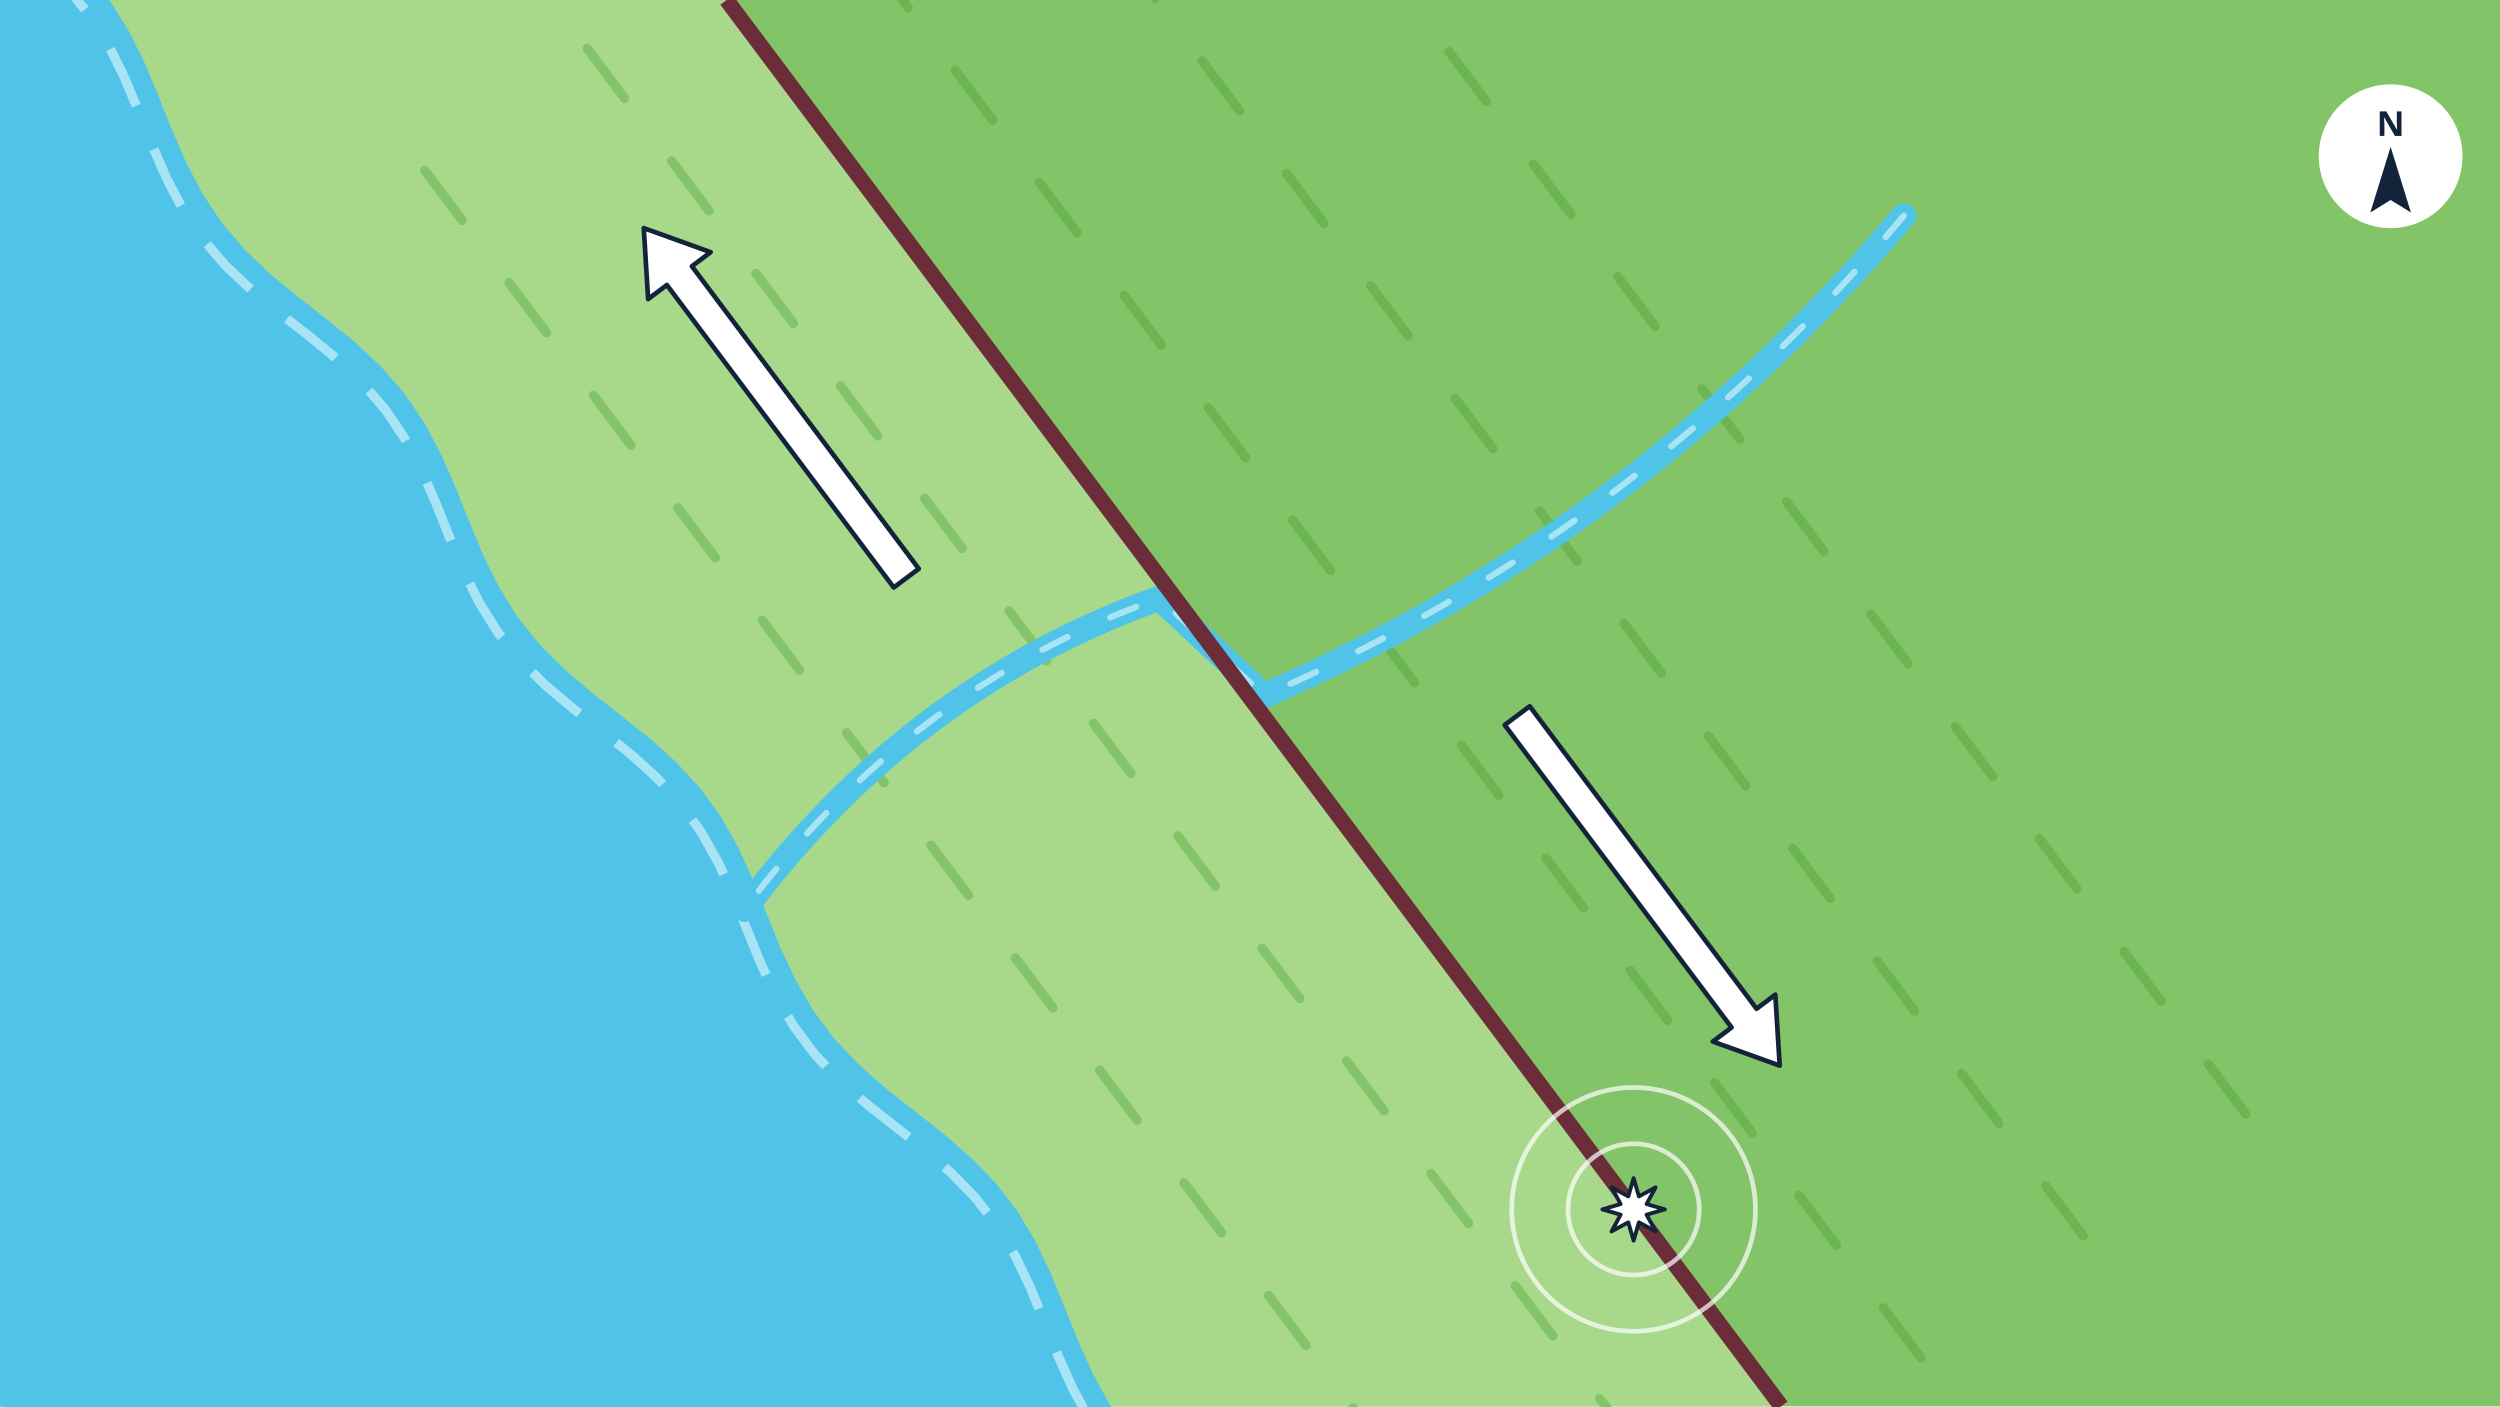
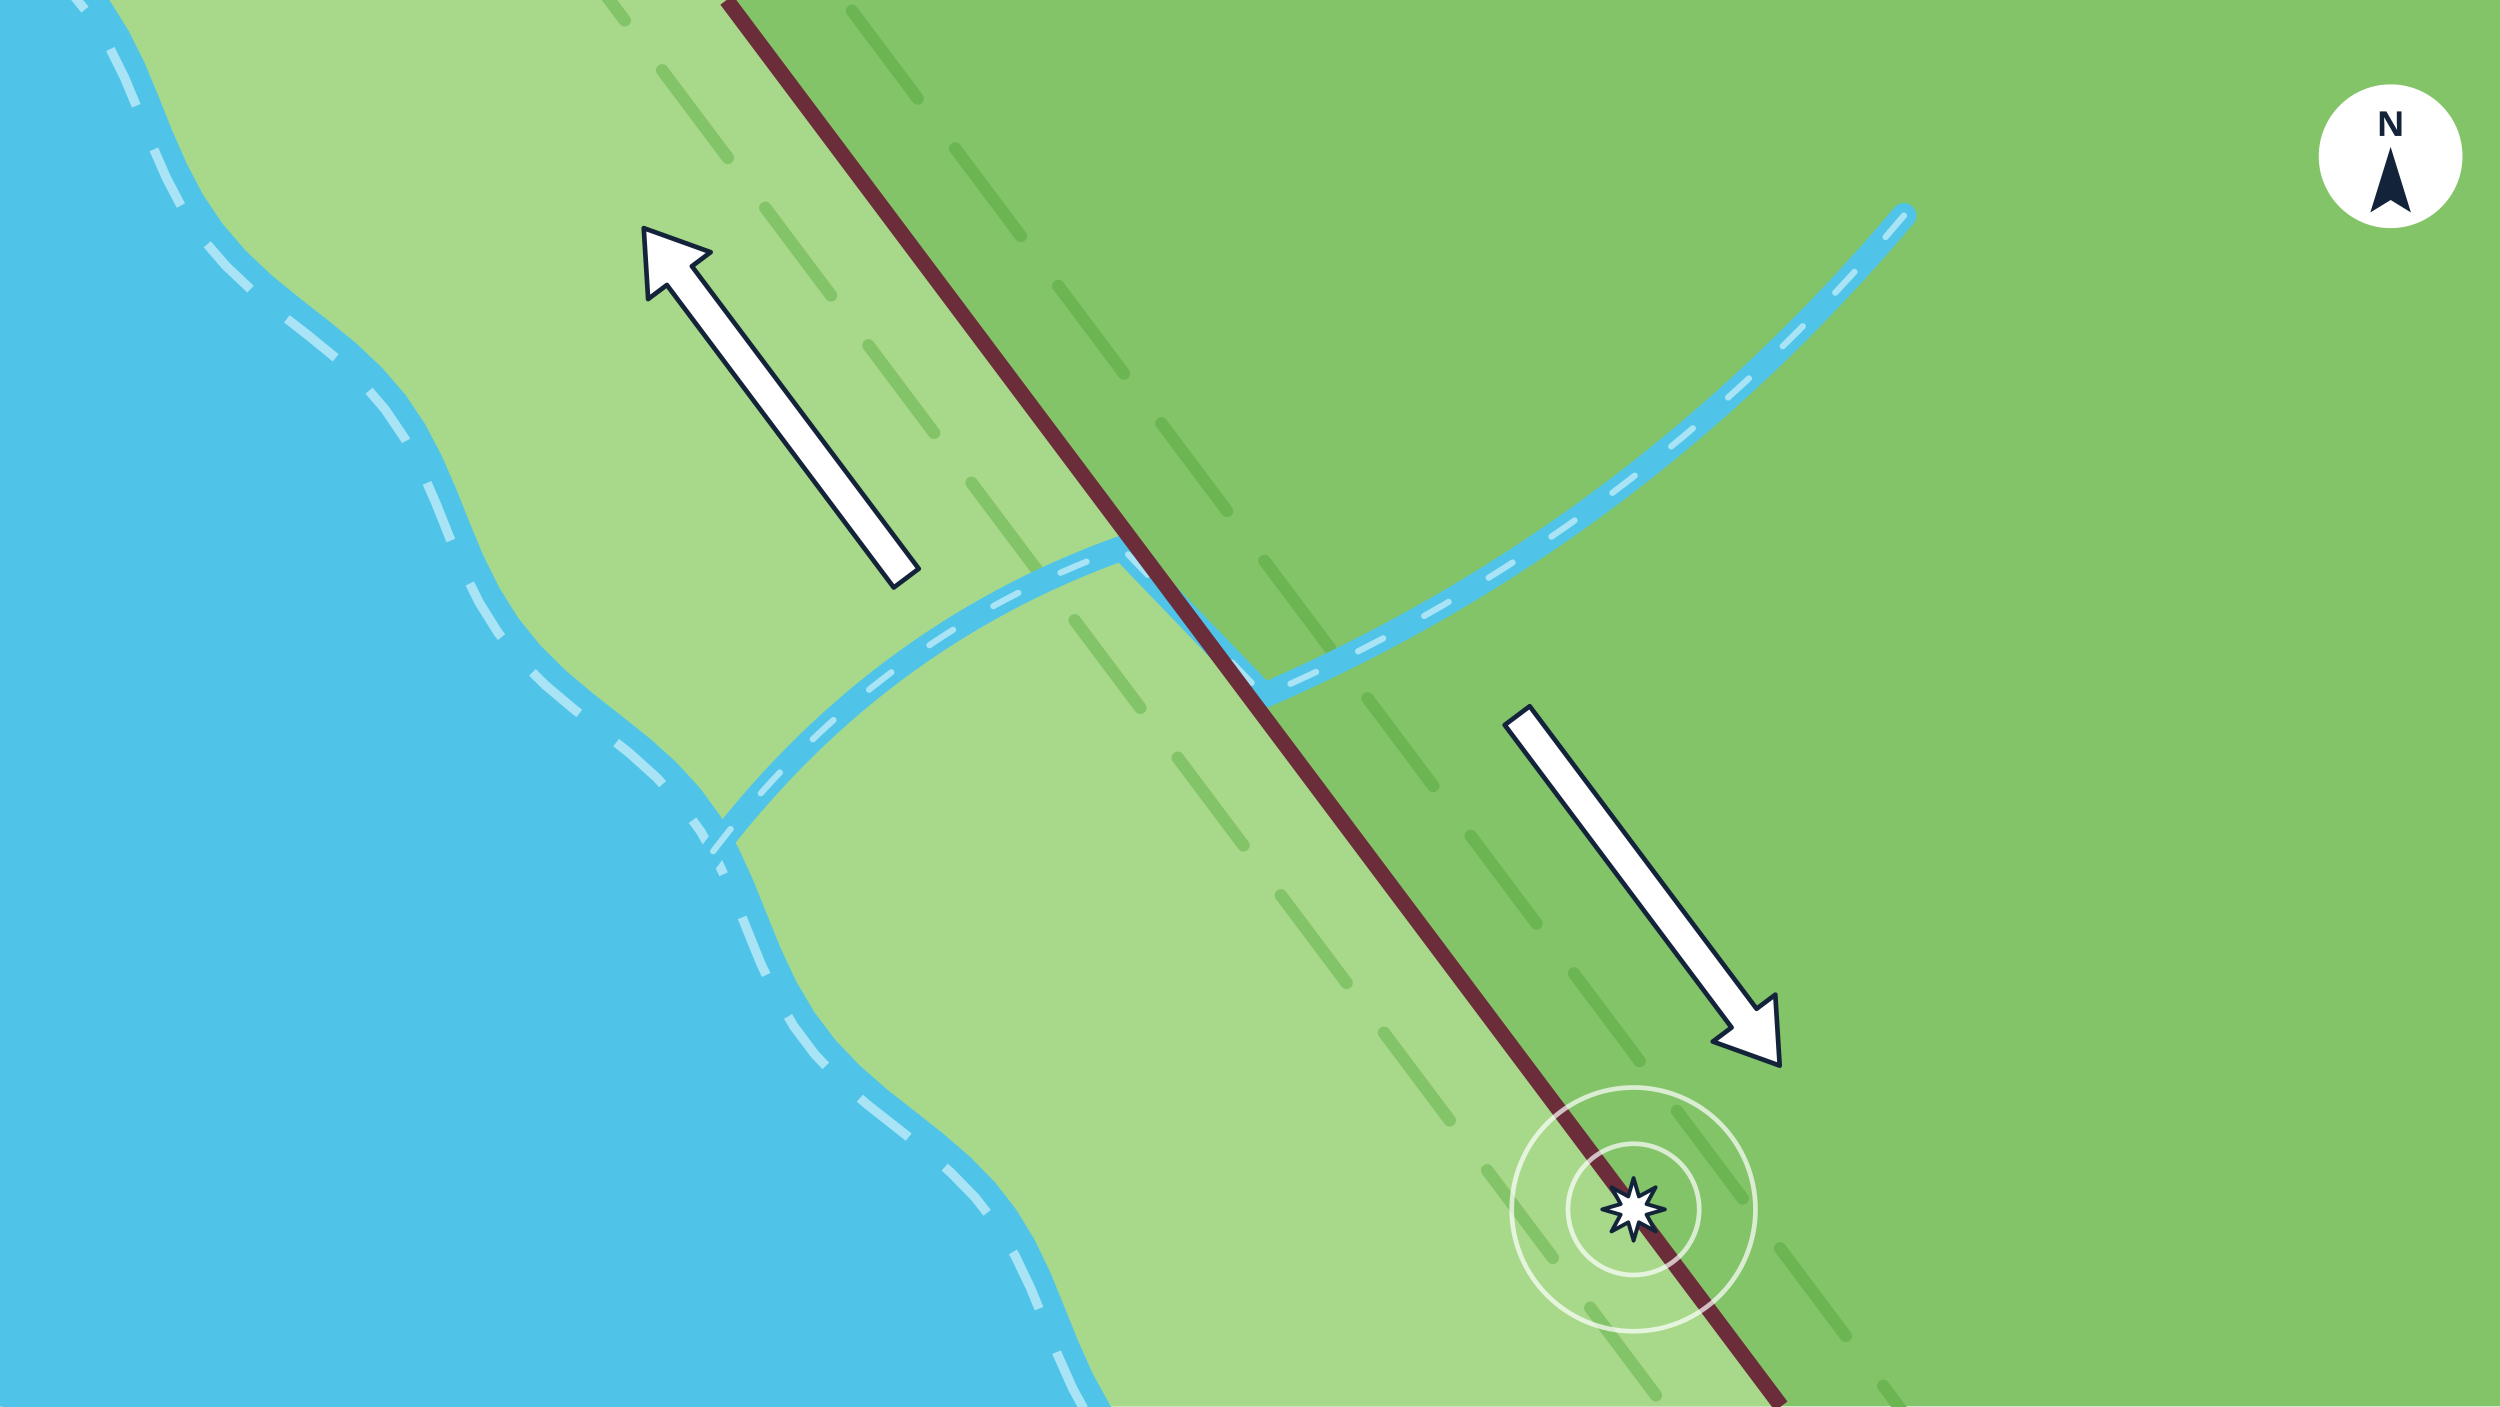
<svg xmlns="http://www.w3.org/2000/svg" viewBox="0 0 1600 900" role="img" aria-labelledby="conservative-t conservative-d">
  <style>@media (prefers-reduced-motion: reduce){.flow,.draw{stroke-dashoffset:0!important}.rise,.ripple{display:none}}</style>
  <rect width="1600" height="900" fill="#83C468" />
  <path d="M0 0H465L1140 900H0Z" fill="#A8D98A" />
  <path d="M0 0L40.2 -32.9L56.3 -16.9L70.4 0.6L82.4 19.8L92.6 40.3L101.5 61.7L110.1 83.3L119.4 104.5L130 124.7L142.6 143.4L157.3 160.5L173.9 176.2L191.8 190.8L210.2 205.2L228.1 219.8L244.7 235.5L259.4 252.6L272 271.3L282.6 291.5L291.9 312.7L300.5 334.3L309.4 355.7L319.6 376.2L331.6 395.4L345.7 412.9L361.8 428.9L379.5 443.8L397.8 458.2L416 472.7L433 488L448.3 504.7L461.5 522.9L472.6 542.7L482.2 563.7L490.9 585.3L499.6 606.8L509.4 627.7L520.8 647.2L534.3 665.2L549.9 681.6L567.2 696.8L585.5 711.2L603.8 725.6L621.2 740.7L637 756.9L650.8 774.7L662.5 794.1L672.4 814.8L681.2 836.3L689.9 857.9L699.3 879L710.2 898.9L723.1 917.4L738.2 934.2L755 949.7L773.1 964.3L791.5 978.6L809.2 993.4L825.6 1009.3L839.9 1026.6L852.2 1045.5L862.5 1065.9L871.6 1087.2L880.2 1108.9L0 900Z" fill="#4FC3E8" />
  <path d="M27.4 -23.3L43.5 -7.3L57.6 10.2L69.6 29.4L79.8 49.9L88.7 71.3L97.3 92.9L106.6 114.1L117.2 134.3L129.8 153L144.5 170.1L161.1 185.8L179 200.4L197.4 214.8L215.3 229.4L231.9 245.1L246.6 262.2L259.2 280.9L269.8 301.1L279.1 322.3L287.7 343.9L296.6 365.3L306.8 385.8L318.8 405L332.9 422.5L349 438.5L366.7 453.4L385 467.8L403.2 482.3L420.2 497.6L435.5 514.3L448.7 532.5L459.8 552.3L469.4 573.3L478.1 594.9L486.8 616.4L496.6 637.3L508 656.8L521.5 674.8L537.1 691.2L554.4 706.4L572.7 720.8L591 735.2L608.4 750.3L624.2 766.5L638 784.3L649.7 803.7L659.6 824.4L668.4 845.9L677.1 867.5L686.5 888.6L697.4 908.5L710.3 927L725.4 943.8L742.2 959.3L760.3 973.9L778.7 988.2L796.4 1003L812.8 1018.9L827.1 1036.2L839.4 1055.1L849.7 1075.5L858.8 1096.8L867.4 1118.5" fill="none" stroke="#A8E4F5" stroke-width="6" stroke-dasharray="40 30" />
-   <path class="flow" d="M1101.8 999L359.3 9" fill="none" stroke="#83C468" stroke-width="6" stroke-linecap="round" stroke-dasharray="40 50">
-     <animate attributeName="stroke-dashoffset" values="270;0" dur="20s" repeatCount="indefinite" />
+   <path class="flow" d="M1125.8 981L383.3 -9" fill="none" stroke="#83C468" stroke-width="8" stroke-linecap="round" stroke-dasharray="70 40">
+     <animate attributeName="stroke-dashoffset" values="330;0" dur="22s" repeatCount="indefinite" />
  </path>
-   <path class="flow" d="M997.8 1077L255.3 87" fill="none" stroke="#83C468" stroke-width="6" stroke-linecap="round" stroke-dasharray="40 50">
-     <animate attributeName="stroke-dashoffset" values="270;0" dur="20s" repeatCount="indefinite" />
+   <path class="flow" d="M479.3 -81L1221.8 909" fill="none" stroke="#6BB553" stroke-width="8" stroke-linecap="round" stroke-dasharray="70 40">
+     <animate attributeName="stroke-dashoffset" values="330;0" dur="22s" repeatCount="indefinite" />
  </path>
-   <path class="flow" d="M503.3 -99L1245.8 891" fill="none" stroke="#6BB553" stroke-width="6" stroke-linecap="round" stroke-dasharray="40 50">
-     <animate attributeName="stroke-dashoffset" values="270;0" dur="20s" repeatCount="indefinite" />
-   </path>
-   <path class="flow" d="M607.3 -177L1349.8 813" fill="none" stroke="#6BB553" stroke-width="6" stroke-linecap="round" stroke-dasharray="40 50">
-     <animate attributeName="stroke-dashoffset" values="270;0" dur="20s" repeatCount="indefinite" />
-   </path>
-   <path class="flow" d="M711.3 -255L1453.8 735" fill="none" stroke="#6BB553" stroke-width="6" stroke-linecap="round" stroke-dasharray="40 50">
-     <animate attributeName="stroke-dashoffset" values="270;0" dur="20s" repeatCount="indefinite" />
-   </path>
-   <path d="M1218.5 138Q1046.5 342 808.9 445.2L742.1 382.8Q582.5 440 476.5 582" fill="none" stroke="#4FC3E8" stroke-width="16" stroke-linecap="round" stroke-linejoin="round" />
-   <path class="flow" d="M1218.5 138Q1046.5 342 808.9 445.2L742.1 382.8Q582.5 440 476.5 582" fill="none" stroke="#A8E4F5" stroke-width="4" stroke-linecap="round" stroke-dasharray="18 30">
+   <path d="M1218.5 138Q1046.5 342 808.9 445.2L718.1 350.8Q558.5 408 452.5 550" fill="none" stroke="#4FC3E8" stroke-width="16" stroke-linecap="round" stroke-linejoin="round" />
+   <path class="flow" d="M1218.5 138Q1046.5 342 808.9 445.2L718.1 350.8Q558.5 408 452.5 550" fill="none" stroke="#A8E4F5" stroke-width="4" stroke-linecap="round" stroke-dasharray="18 30">
    <animate attributeName="stroke-dashoffset" values="144;0" dur="10s" repeatCount="indefinite" />
  </path>
  <path d="M465 0L1140 900" stroke="#6B2D3A" stroke-width="10" />
  <circle cx="1045.5" cy="774" r="42" fill="none" stroke="#FFFFFF" stroke-width="3" opacity="0.7" />
  <circle cx="1045.5" cy="774" r="78" fill="none" stroke="#FFFFFF" stroke-width="3" opacity="0.7" />
  <circle class="ripple" cx="1045.5" cy="774" r="12" fill="none" stroke="#FFFFFF" stroke-width="4" opacity="0">
    <animate attributeName="r" values="12;110" dur="4.5s" begin="0s" repeatCount="indefinite" />
    <animate attributeName="opacity" values="0.9;0" dur="4.5s" begin="0s" repeatCount="indefinite" />
  </circle>
  <circle class="ripple" cx="1045.5" cy="774" r="12" fill="none" stroke="#FFFFFF" stroke-width="4" opacity="0">
    <animate attributeName="r" values="12;110" dur="4.5s" begin="1.5s" repeatCount="indefinite" />
    <animate attributeName="opacity" values="0.9;0" dur="4.5s" begin="1.5s" repeatCount="indefinite" />
  </circle>
  <circle class="ripple" cx="1045.5" cy="774" r="12" fill="none" stroke="#FFFFFF" stroke-width="4" opacity="0">
    <animate attributeName="r" values="12;110" dur="4.5s" begin="3s" repeatCount="indefinite" />
    <animate attributeName="opacity" values="0.9;0" dur="4.5s" begin="3s" repeatCount="indefinite" />
  </circle>
  <path d="M1065.5 774.0L1053.8 777.4L1059.6 788.1L1048.9 782.3L1045.5 794.0L1042.1 782.3L1031.4 788.1L1037.2 777.4L1025.5 774.0L1037.2 770.6L1031.4 759.9L1042.1 765.7L1045.5 754.0L1048.9 765.7L1059.6 759.9L1053.8 770.6Z" fill="#FFFFFF" stroke="#13233A" stroke-width="2.5" stroke-linejoin="round" />
  <path d="M588 364L442.8 170.4L454.8 161.4L412 146L414.8 191.4L426.8 182.4L572 376Z" fill="#FFFFFF" stroke="#13233A" stroke-width="3" stroke-linejoin="round" />
  <path d="M963 464L1108.2 657.6L1096.2 666.6L1139 682L1136.2 636.6L1124.2 645.6L979 452Z" fill="#FFFFFF" stroke="#13233A" stroke-width="3" stroke-linejoin="round" />
  <circle cx="1530" cy="100" r="46" fill="#FFFFFF" />
  <path d="M1530 94L1543 136L1530 128L1517 136Z" fill="#13233A" />
  <text x="1530" y="87" font-family="Lexend, Nunito, sans-serif" font-weight="600" font-size="22" fill="#13233A" text-anchor="middle">N</text>
  <g font-family="Lexend, Nunito, sans-serif" font-weight="600" fill="#13233A" text-anchor="middle">
    <g class="lab" opacity="0">
      <animate attributeName="opacity" from="0" to="1" begin="0.6s" dur="0.6s" fill="freeze" />
      <path d="M1010 92L539.3 99" stroke="#FFFFFF" stroke-width="7" stroke-linecap="round" fill="none" />
      <path d="M1010 92L539.3 99" stroke="#13233A" stroke-width="2.5" fill="none" />
      <circle cx="539.3" cy="99" r="6" fill="#13233A" stroke="#FFFFFF" stroke-width="2.5" />
      <rect x="812" y="56" width="396" height="72" rx="22" fill="#FFFFFF" />
      <text x="1010" y="86" font-size="24">FAULT LINE</text>
      <text x="1010" y="114" font-size="19">e.g. San Andreas Fault, California</text>
    </g>
    <g class="lab" opacity="0">
      <animate attributeName="opacity" from="0" to="1" begin="1.2s" dur="0.6s" fill="freeze" />
      <path d="M190 420L496 258" stroke="#FFFFFF" stroke-width="7" stroke-linecap="round" fill="none" />
      <path d="M190 420L496 258" stroke="#13233A" stroke-width="2.5" fill="none" />
      <circle cx="496" cy="258" r="6" fill="#13233A" stroke="#FFFFFF" stroke-width="2.5" />
      <rect x="74.5" y="384" width="231" height="72" rx="22" fill="#FFFFFF" />
      <text x="190" y="414" font-size="24">PACIFIC PLATE</text>
      <text x="190" y="442" font-size="19">moves north-west</text>
    </g>
    <g class="lab" opacity="0">
      <animate attributeName="opacity" from="0" to="1" begin="1.8s" dur="0.6s" fill="freeze" />
      <path d="M1340 450L1055 570" stroke="#FFFFFF" stroke-width="7" stroke-linecap="round" fill="none" />
      <path d="M1340 450L1055 570" stroke="#13233A" stroke-width="2.5" fill="none" />
      <circle cx="1055" cy="570" r="6" fill="#13233A" stroke="#FFFFFF" stroke-width="2.5" />
      <rect x="1154" y="414" width="372" height="72" rx="22" fill="#FFFFFF" />
      <text x="1340" y="444" font-size="24">NORTH AMERICAN PLATE</text>
      <text x="1340" y="472" font-size="19">moves south-east relative to it</text>
    </g>
    <g class="lab" opacity="0">
      <animate attributeName="opacity" from="0" to="1" begin="2.4s" dur="0.6s" fill="freeze" />
      <path d="M420 830L971.3 675" stroke="#FFFFFF" stroke-width="7" stroke-linecap="round" fill="none" />
      <path d="M420 830L971.3 675" stroke="#13233A" stroke-width="2.5" fill="none" />
      <circle cx="971.3" cy="675" r="6" fill="#13233A" stroke="#FFFFFF" stroke-width="2.5" />
      <rect x="213" y="794" width="414" height="72" rx="22" fill="#FFFFFF" />
      <text x="420" y="824" font-size="24">Plates slide past each other</text>
      <text x="420" y="852" font-size="19">no crust is made or destroyed</text>
    </g>
    <g class="lab" opacity="0">
      <animate attributeName="opacity" from="0" to="1" begin="3s" dur="0.6s" fill="freeze" />
      <path d="M1330 800L1069.5 774" stroke="#FFFFFF" stroke-width="7" stroke-linecap="round" fill="none" />
      <path d="M1330 800L1069.5 774" stroke="#13233A" stroke-width="2.5" fill="none" />
      <circle cx="1069.5" cy="774" r="6" fill="#13233A" stroke="#FFFFFF" stroke-width="2.5" />
      <rect x="1094.5" y="764" width="471" height="72" rx="22" fill="#FFFFFF" />
      <text x="1330" y="794" font-size="24">EARTHQUAKE</text>
      <text x="1330" y="822" font-size="19">plates stick, stress builds, they jerk free</text>
    </g>
    <g class="lab" opacity="0">
      <animate attributeName="opacity" from="0" to="1" begin="3.6s" dur="0.6s" fill="freeze" />
-       <path d="M260 560L775.5 414" stroke="#FFFFFF" stroke-width="7" stroke-linecap="round" fill="none" />
-       <path d="M260 560L775.5 414" stroke="#13233A" stroke-width="2.5" fill="none" />
-       <circle cx="775.5" cy="414" r="6" fill="#13233A" stroke="#FFFFFF" stroke-width="2.5" />
+       <path d="M260 560L763.5 398" stroke="#FFFFFF" stroke-width="7" stroke-linecap="round" fill="none" />
+       <path d="M260 560L763.5 398" stroke="#13233A" stroke-width="2.5" fill="none" />
+       <circle cx="763.5" cy="398" r="6" fill="#13233A" stroke="#FFFFFF" stroke-width="2.5" />
      <rect x="68" y="524" width="384" height="72" rx="22" fill="#FFFFFF" />
      <text x="260" y="554" font-size="24">Offset river</text>
      <text x="260" y="582" font-size="19">shows how far the plates moved</text>
    </g>
    <g class="lab" opacity="0">
      <animate attributeName="opacity" from="0" to="1" begin="4.2s" dur="0.6s" fill="freeze" />
      <rect x="69.5" y="678" width="241" height="44" rx="22" fill="#FFFFFF" />
      <text x="190" y="708.5" font-size="24">PACIFIC OCEAN</text>
    </g>
    <g class="lab" opacity="0">
      <animate attributeName="opacity" from="0" to="1" begin="4.8s" dur="0.6s" fill="freeze" />
      <rect x="1197" y="174" width="266" height="44" rx="22" fill="#FFFFFF" />
      <text x="1330" y="204.5" font-size="24">Seen from above</text>
    </g>
  </g>
</svg>
